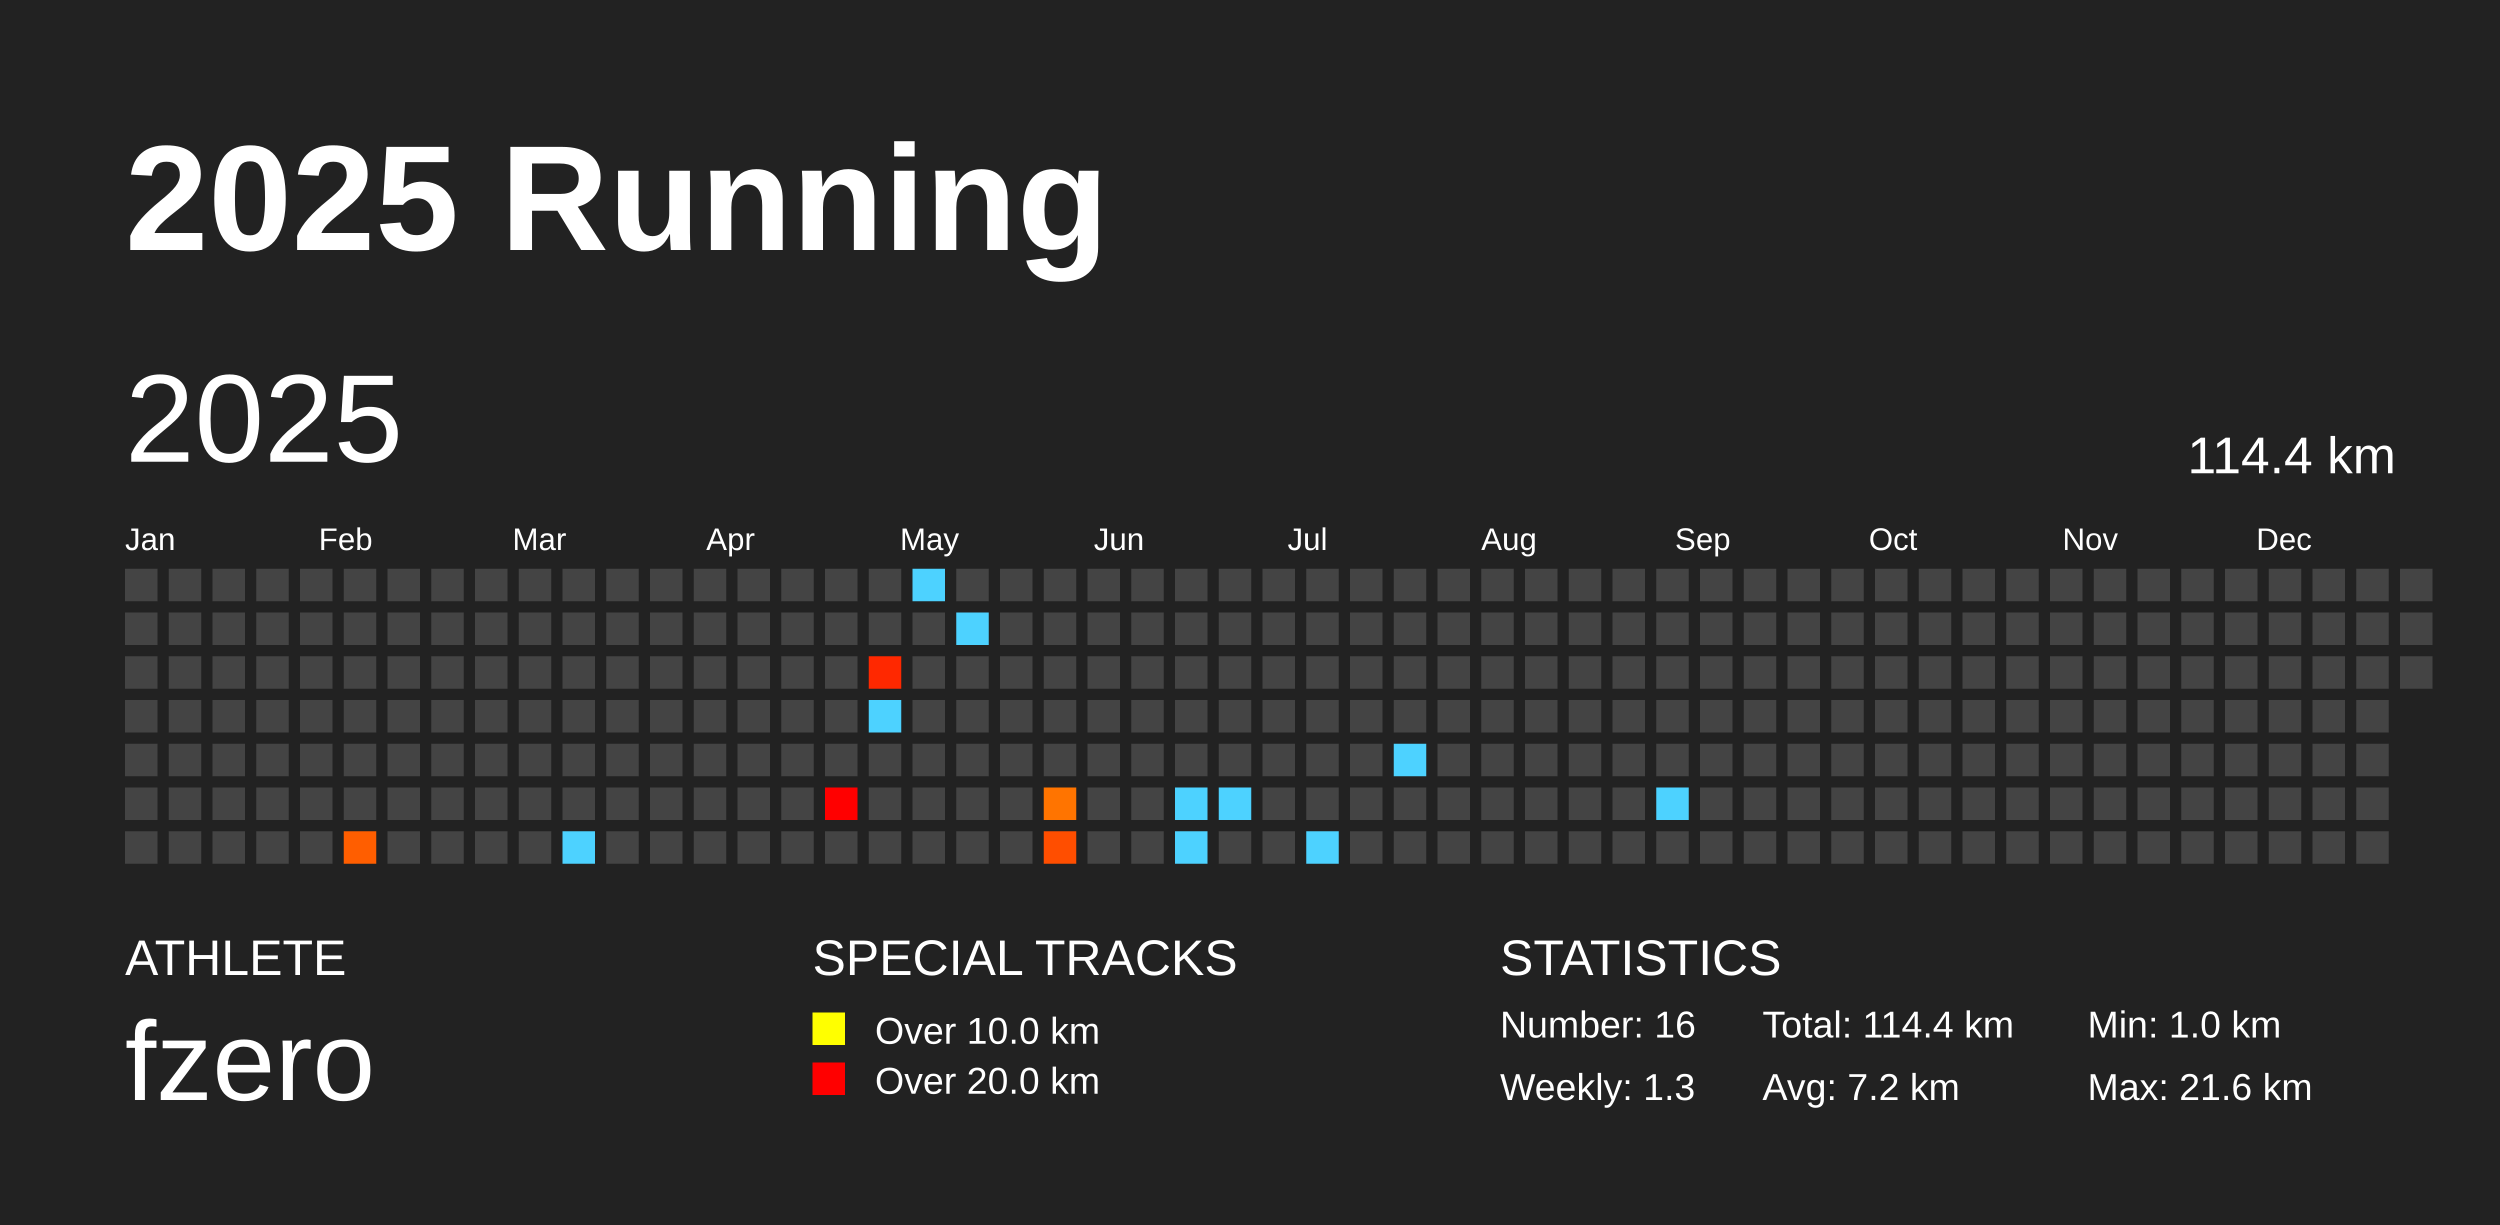
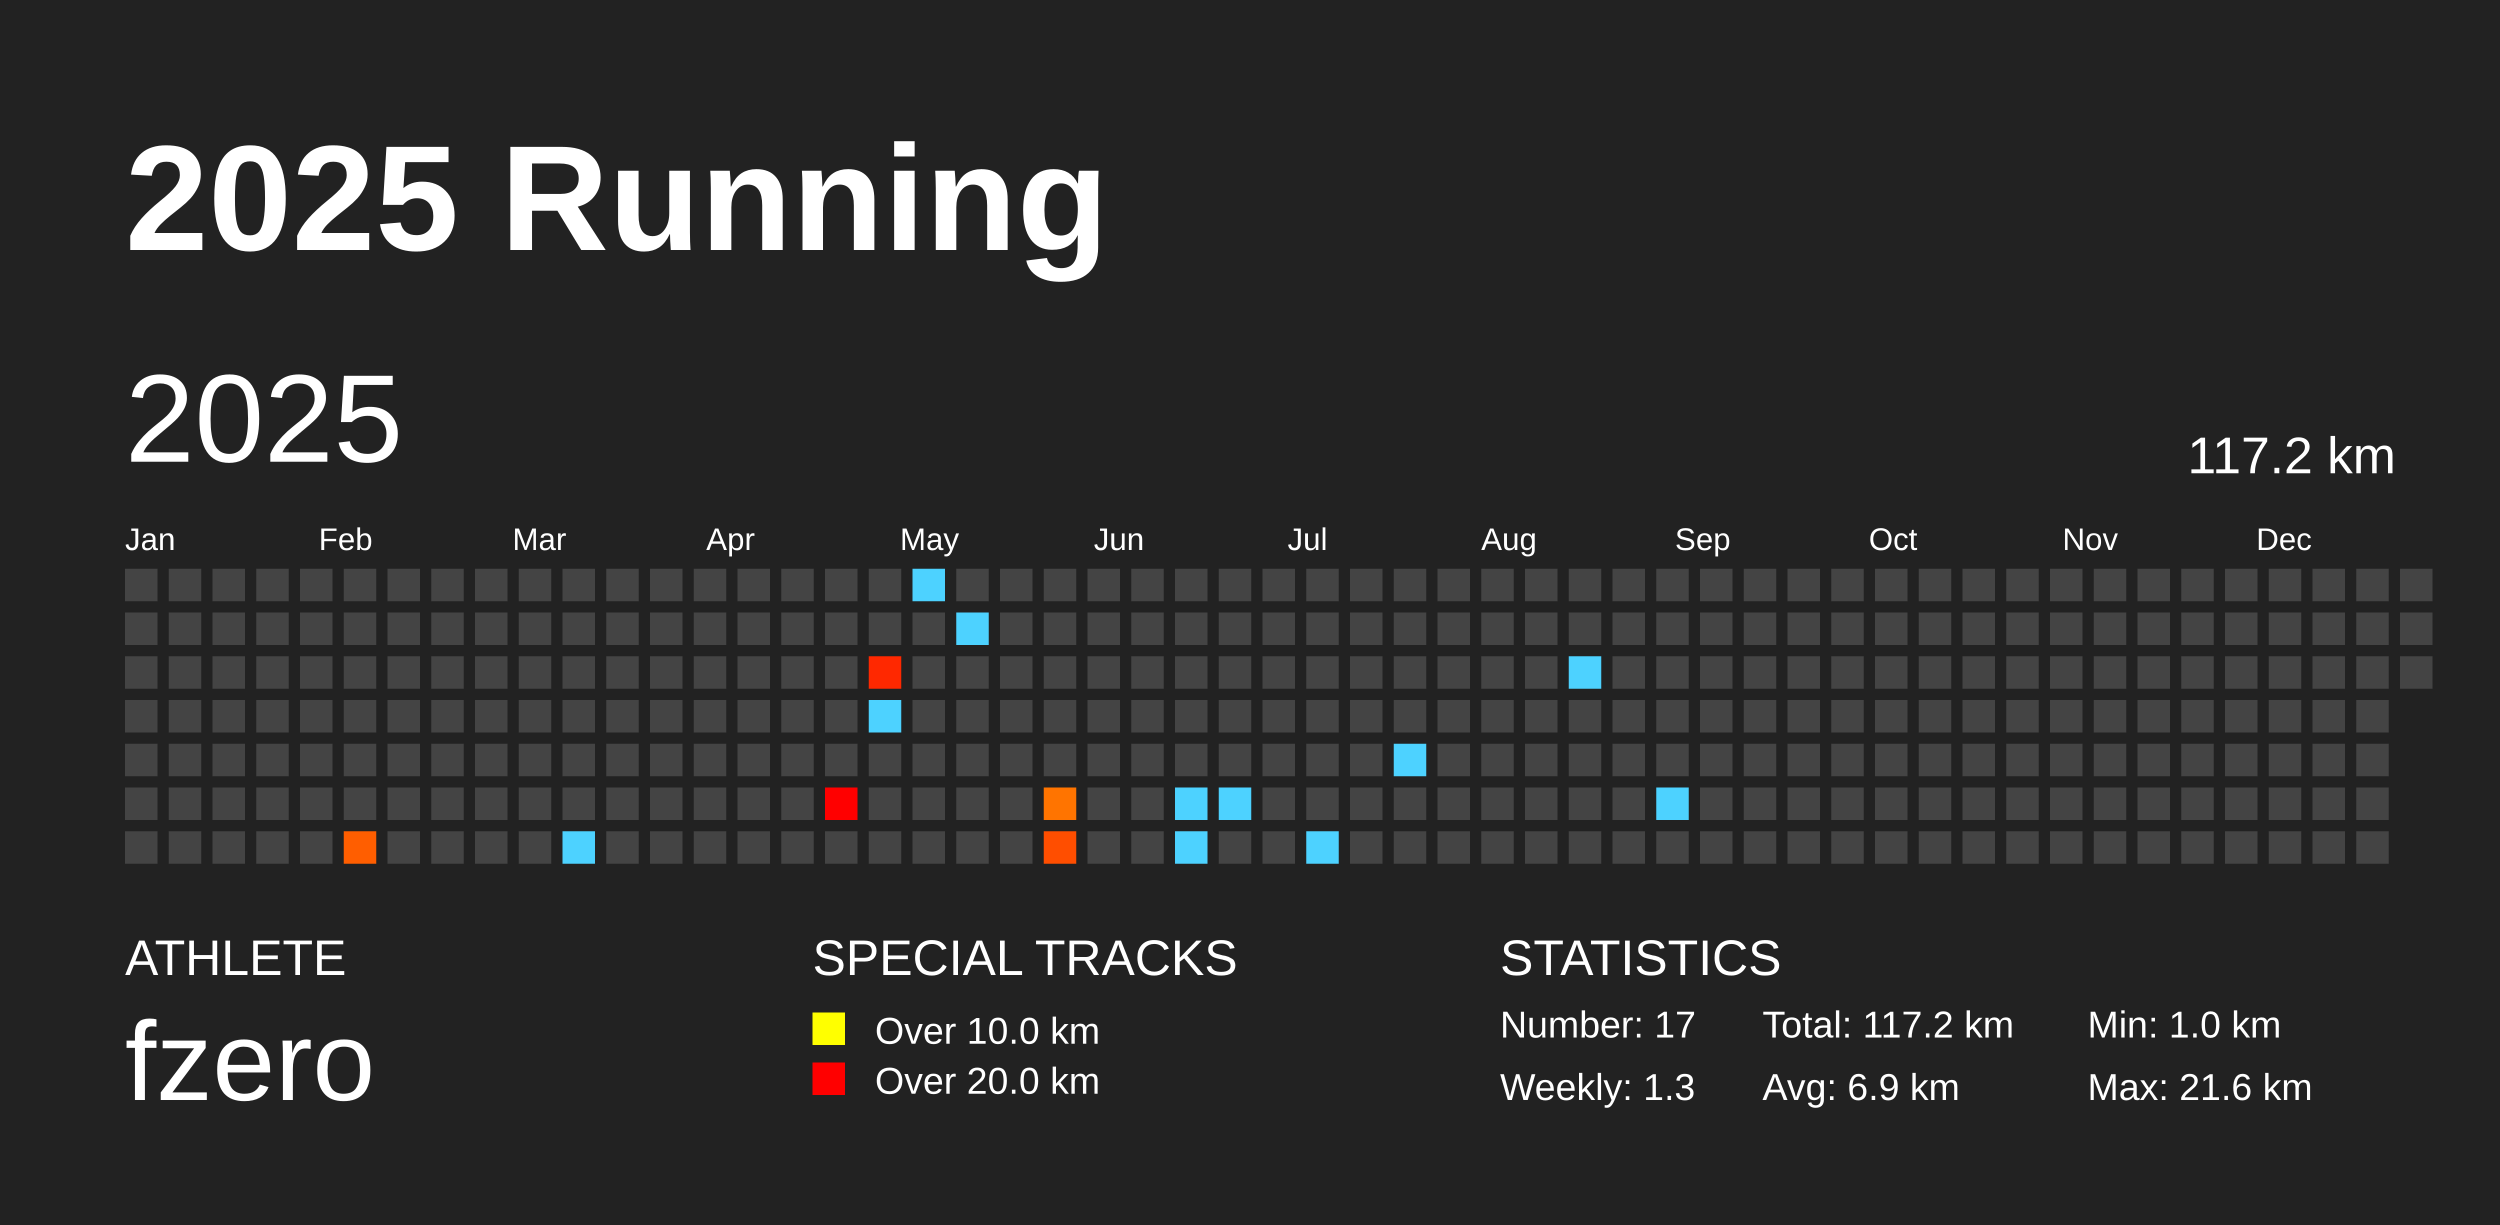
<svg xmlns="http://www.w3.org/2000/svg" baseProfile="full" height="98mm" version="1.1" viewBox="0,0,200,98" width="200mm">
  <defs />
  <rect fill="#222222" height="98" width="200" x="0" y="0" />
  <text fill="#FFFFFF" style="font-size:12px; font-family:Arial; font-weight:bold;" x="10" y="20">2025 Running</text>
  <text fill="#FFFFFF" style="font-size:4px; font-family:Arial" x="10" y="78">ATHLETE</text>
  <text fill="#FFFFFF" style="font-size:9px; font-family:Arial" x="10" y="88">fzero</text>
  <text fill="#FFFFFF" style="font-size:4px; font-family:Arial" x="65" y="78">SPECIAL TRACKS</text>
  <rect fill="yellow" height="2.6" width="2.6" x="65" y="81" />
  <text fill="#FFFFFF" style="font-size:3px; font-family:Arial" x="70" y="83.5">Over 10.0 km</text>
  <rect fill="red" height="2.6" width="2.6" x="65" y="85" />
  <text fill="#FFFFFF" style="font-size:3px; font-family:Arial" x="70" y="87.5">Over 20.0 km</text>
  <text fill="#FFFFFF" style="font-size:4px; font-family:Arial" x="120" y="78">STATISTICS</text>
-   <text fill="#FFFFFF" style="font-size:3px; font-family:Arial" x="120" y="83">Number: 16</text>
+   <text fill="#FFFFFF" style="font-size:3px; font-family:Arial" x="120" y="83">Number: 17</text>
  <text fill="#FFFFFF" style="font-size:3px; font-family:Arial" x="120" y="88">Weekly: 1.3</text>
-   <text fill="#FFFFFF" style="font-size:3px; font-family:Arial" x="141" y="83">Total: 114.4 km</text>
-   <text fill="#FFFFFF" style="font-size:3px; font-family:Arial" x="141" y="88">Avg: 7.2 km</text>
+   <text fill="#FFFFFF" style="font-size:3px; font-family:Arial" x="141" y="83">Total: 117.2 km</text>
+   <text fill="#FFFFFF" style="font-size:3px; font-family:Arial" x="141" y="88">Avg: 6.9 km</text>
  <text fill="#FFFFFF" style="font-size:3px; font-family:Arial" x="167" y="83">Min: 1.0 km</text>
  <text fill="#FFFFFF" style="font-size:3px; font-family:Arial" x="167" y="88">Max: 21.6 km</text>
  <text dominant-baseline="hanging" fill="#FFFFFF" style="font-size:10.0px; font-family:Arial;" x="10" y="30">2025</text>
-   <text dominant-baseline="hanging" fill="#FFFFFF" style="font-size:4.125px; font-family:Arial;" x="175" y="35">114.4 km</text>
+   <text dominant-baseline="hanging" fill="#FFFFFF" style="font-size:4.125px; font-family:Arial;" x="175" y="35">117.2 km</text>
  <text fill="#FFFFFF" style="font-size:2.5px; font-family:Arial" x="10.0" y="44">Jan</text>
  <text fill="#FFFFFF" style="font-size:2.5px; font-family:Arial" x="25.5" y="44">Feb</text>
  <text fill="#FFFFFF" style="font-size:2.5px; font-family:Arial" x="41.0" y="44">Mar</text>
  <text fill="#FFFFFF" style="font-size:2.5px; font-family:Arial" x="56.5" y="44">Apr</text>
  <text fill="#FFFFFF" style="font-size:2.5px; font-family:Arial" x="72.0" y="44">May</text>
  <text fill="#FFFFFF" style="font-size:2.5px; font-family:Arial" x="87.5" y="44">Jun</text>
  <text fill="#FFFFFF" style="font-size:2.5px; font-family:Arial" x="103.0" y="44">Jul</text>
  <text fill="#FFFFFF" style="font-size:2.5px; font-family:Arial" x="118.5" y="44">Aug</text>
  <text fill="#FFFFFF" style="font-size:2.5px; font-family:Arial" x="134.0" y="44">Sep</text>
  <text fill="#FFFFFF" style="font-size:2.5px; font-family:Arial" x="149.5" y="44">Oct</text>
  <text fill="#FFFFFF" style="font-size:2.5px; font-family:Arial" x="165.0" y="44">Nov</text>
  <text fill="#FFFFFF" style="font-size:2.5px; font-family:Arial" x="180.5" y="44">Dec</text>
  <rect fill="#444444" height="2.6" width="2.6" x="10.0" y="45.5" />
  <rect fill="#444444" height="2.6" width="2.6" x="10.0" y="49.0" />
  <rect fill="#444444" height="2.6" width="2.6" x="10.0" y="52.5" />
  <rect fill="#444444" height="2.6" width="2.6" x="10.0" y="56.0" />
  <rect fill="#444444" height="2.6" width="2.6" x="10.0" y="59.5" />
  <rect fill="#444444" height="2.6" width="2.6" x="10.0" y="63.0" />
  <rect fill="#444444" height="2.6" width="2.6" x="10.0" y="66.5" />
  <rect fill="#444444" height="2.6" width="2.6" x="13.5" y="45.5" />
  <rect fill="#444444" height="2.6" width="2.6" x="13.5" y="49.0" />
  <rect fill="#444444" height="2.6" width="2.6" x="13.5" y="52.5" />
  <rect fill="#444444" height="2.6" width="2.6" x="13.5" y="56.0" />
  <rect fill="#444444" height="2.6" width="2.6" x="13.5" y="59.5" />
  <rect fill="#444444" height="2.6" width="2.6" x="13.5" y="63.0" />
  <rect fill="#444444" height="2.6" width="2.6" x="13.5" y="66.5" />
  <rect fill="#444444" height="2.6" width="2.6" x="17.0" y="45.5" />
  <rect fill="#444444" height="2.6" width="2.6" x="17.0" y="49.0" />
  <rect fill="#444444" height="2.6" width="2.6" x="17.0" y="52.5" />
  <rect fill="#444444" height="2.6" width="2.6" x="17.0" y="56.0" />
  <rect fill="#444444" height="2.6" width="2.6" x="17.0" y="59.5" />
  <rect fill="#444444" height="2.6" width="2.6" x="17.0" y="63.0" />
  <rect fill="#444444" height="2.6" width="2.6" x="17.0" y="66.5" />
  <rect fill="#444444" height="2.6" width="2.6" x="20.5" y="45.5" />
  <rect fill="#444444" height="2.6" width="2.6" x="20.5" y="49.0" />
  <rect fill="#444444" height="2.6" width="2.6" x="20.5" y="52.5" />
  <rect fill="#444444" height="2.6" width="2.6" x="20.5" y="56.0" />
  <rect fill="#444444" height="2.6" width="2.6" x="20.5" y="59.5" />
  <rect fill="#444444" height="2.6" width="2.6" x="20.5" y="63.0" />
  <rect fill="#444444" height="2.6" width="2.6" x="20.5" y="66.5" />
  <rect fill="#444444" height="2.6" width="2.6" x="24.0" y="45.5" />
  <rect fill="#444444" height="2.6" width="2.6" x="24.0" y="49.0" />
  <rect fill="#444444" height="2.6" width="2.6" x="24.0" y="52.5" />
  <rect fill="#444444" height="2.6" width="2.6" x="24.0" y="56.0" />
  <rect fill="#444444" height="2.6" width="2.6" x="24.0" y="59.5" />
  <rect fill="#444444" height="2.6" width="2.6" x="24.0" y="63.0" />
  <rect fill="#444444" height="2.6" width="2.6" x="24.0" y="66.5" />
  <rect fill="#444444" height="2.6" width="2.6" x="27.5" y="45.5" />
  <rect fill="#444444" height="2.6" width="2.6" x="27.5" y="49.0" />
  <rect fill="#444444" height="2.6" width="2.6" x="27.5" y="52.5" />
  <rect fill="#444444" height="2.6" width="2.6" x="27.5" y="56.0" />
  <rect fill="#444444" height="2.6" width="2.6" x="27.5" y="59.5" />
  <rect fill="#444444" height="2.6" width="2.6" x="27.5" y="63.0" />
  <rect fill="#ff5e00" height="2.6" width="2.6" x="27.5" y="66.5" />
  <rect fill="#444444" height="2.6" width="2.6" x="31.0" y="45.5" />
  <rect fill="#444444" height="2.6" width="2.6" x="31.0" y="49.0" />
  <rect fill="#444444" height="2.6" width="2.6" x="31.0" y="52.5" />
  <rect fill="#444444" height="2.6" width="2.6" x="31.0" y="56.0" />
  <rect fill="#444444" height="2.6" width="2.6" x="31.0" y="59.5" />
  <rect fill="#444444" height="2.6" width="2.6" x="31.0" y="63.0" />
  <rect fill="#444444" height="2.6" width="2.6" x="31.0" y="66.5" />
  <rect fill="#444444" height="2.6" width="2.6" x="34.5" y="45.5" />
  <rect fill="#444444" height="2.6" width="2.6" x="34.5" y="49.0" />
  <rect fill="#444444" height="2.6" width="2.6" x="34.5" y="52.5" />
  <rect fill="#444444" height="2.6" width="2.6" x="34.5" y="56.0" />
  <rect fill="#444444" height="2.6" width="2.6" x="34.5" y="59.5" />
  <rect fill="#444444" height="2.6" width="2.6" x="34.5" y="63.0" />
  <rect fill="#444444" height="2.6" width="2.6" x="34.5" y="66.5" />
  <rect fill="#444444" height="2.6" width="2.6" x="38.0" y="45.5" />
  <rect fill="#444444" height="2.6" width="2.6" x="38.0" y="49.0" />
  <rect fill="#444444" height="2.6" width="2.6" x="38.0" y="52.5" />
  <rect fill="#444444" height="2.6" width="2.6" x="38.0" y="56.0" />
  <rect fill="#444444" height="2.6" width="2.6" x="38.0" y="59.5" />
  <rect fill="#444444" height="2.6" width="2.6" x="38.0" y="63.0" />
  <rect fill="#444444" height="2.6" width="2.6" x="38.0" y="66.5" />
  <rect fill="#444444" height="2.6" width="2.6" x="41.5" y="45.5" />
  <rect fill="#444444" height="2.6" width="2.6" x="41.5" y="49.0" />
  <rect fill="#444444" height="2.6" width="2.6" x="41.5" y="52.5" />
  <rect fill="#444444" height="2.6" width="2.6" x="41.5" y="56.0" />
  <rect fill="#444444" height="2.6" width="2.6" x="41.5" y="59.5" />
  <rect fill="#444444" height="2.6" width="2.6" x="41.5" y="63.0" />
  <rect fill="#444444" height="2.6" width="2.6" x="41.5" y="66.5" />
  <rect fill="#444444" height="2.6" width="2.6" x="45.0" y="45.5" />
  <rect fill="#444444" height="2.6" width="2.6" x="45.0" y="49.0" />
  <rect fill="#444444" height="2.6" width="2.6" x="45.0" y="52.5" />
  <rect fill="#444444" height="2.6" width="2.6" x="45.0" y="56.0" />
  <rect fill="#444444" height="2.6" width="2.6" x="45.0" y="59.5" />
  <rect fill="#444444" height="2.6" width="2.6" x="45.0" y="63.0" />
  <rect fill="#4dd2ff" height="2.6" width="2.6" x="45.0" y="66.5" />
  <rect fill="#444444" height="2.6" width="2.6" x="48.5" y="45.5" />
  <rect fill="#444444" height="2.6" width="2.6" x="48.5" y="49.0" />
  <rect fill="#444444" height="2.6" width="2.6" x="48.5" y="52.5" />
  <rect fill="#444444" height="2.6" width="2.6" x="48.5" y="56.0" />
  <rect fill="#444444" height="2.6" width="2.6" x="48.5" y="59.5" />
  <rect fill="#444444" height="2.6" width="2.6" x="48.5" y="63.0" />
  <rect fill="#444444" height="2.6" width="2.6" x="48.5" y="66.5" />
  <rect fill="#444444" height="2.6" width="2.6" x="52.0" y="45.5" />
  <rect fill="#444444" height="2.6" width="2.6" x="52.0" y="49.0" />
  <rect fill="#444444" height="2.6" width="2.6" x="52.0" y="52.5" />
  <rect fill="#444444" height="2.6" width="2.6" x="52.0" y="56.0" />
  <rect fill="#444444" height="2.6" width="2.6" x="52.0" y="59.5" />
  <rect fill="#444444" height="2.6" width="2.6" x="52.0" y="63.0" />
  <rect fill="#444444" height="2.6" width="2.6" x="52.0" y="66.5" />
  <rect fill="#444444" height="2.6" width="2.6" x="55.5" y="45.5" />
  <rect fill="#444444" height="2.6" width="2.6" x="55.5" y="49.0" />
  <rect fill="#444444" height="2.6" width="2.6" x="55.5" y="52.5" />
  <rect fill="#444444" height="2.6" width="2.6" x="55.5" y="56.0" />
  <rect fill="#444444" height="2.6" width="2.6" x="55.5" y="59.5" />
  <rect fill="#444444" height="2.6" width="2.6" x="55.5" y="63.0" />
  <rect fill="#444444" height="2.6" width="2.6" x="55.5" y="66.5" />
  <rect fill="#444444" height="2.6" width="2.6" x="59.0" y="45.5" />
  <rect fill="#444444" height="2.6" width="2.6" x="59.0" y="49.0" />
  <rect fill="#444444" height="2.6" width="2.6" x="59.0" y="52.5" />
  <rect fill="#444444" height="2.6" width="2.6" x="59.0" y="56.0" />
  <rect fill="#444444" height="2.6" width="2.6" x="59.0" y="59.5" />
  <rect fill="#444444" height="2.6" width="2.6" x="59.0" y="63.0" />
  <rect fill="#444444" height="2.6" width="2.6" x="59.0" y="66.5" />
  <rect fill="#444444" height="2.6" width="2.6" x="62.5" y="45.5" />
  <rect fill="#444444" height="2.6" width="2.6" x="62.5" y="49.0" />
  <rect fill="#444444" height="2.6" width="2.6" x="62.5" y="52.5" />
  <rect fill="#444444" height="2.6" width="2.6" x="62.5" y="56.0" />
  <rect fill="#444444" height="2.6" width="2.6" x="62.5" y="59.5" />
  <rect fill="#444444" height="2.6" width="2.6" x="62.5" y="63.0" />
  <rect fill="#444444" height="2.6" width="2.6" x="62.5" y="66.5" />
  <rect fill="#444444" height="2.6" width="2.6" x="66.0" y="45.5" />
  <rect fill="#444444" height="2.6" width="2.6" x="66.0" y="49.0" />
  <rect fill="#444444" height="2.6" width="2.6" x="66.0" y="52.5" />
  <rect fill="#444444" height="2.6" width="2.6" x="66.0" y="56.0" />
  <rect fill="#444444" height="2.6" width="2.6" x="66.0" y="59.5" />
  <rect fill="red" height="2.6" width="2.6" x="66.0" y="63.0" />
  <rect fill="#444444" height="2.6" width="2.6" x="66.0" y="66.5" />
  <rect fill="#444444" height="2.6" width="2.6" x="69.5" y="45.5" />
  <rect fill="#444444" height="2.6" width="2.6" x="69.5" y="49.0" />
  <rect fill="#ff2800" height="2.6" width="2.6" x="69.5" y="52.5" />
  <rect fill="#4dd2ff" height="2.6" width="2.6" x="69.5" y="56.0" />
  <rect fill="#444444" height="2.6" width="2.6" x="69.5" y="59.5" />
  <rect fill="#444444" height="2.6" width="2.6" x="69.5" y="63.0" />
  <rect fill="#444444" height="2.6" width="2.6" x="69.5" y="66.5" />
  <rect fill="#4dd2ff" height="2.6" width="2.6" x="73.0" y="45.5" />
  <rect fill="#444444" height="2.6" width="2.6" x="73.0" y="49.0" />
  <rect fill="#444444" height="2.6" width="2.6" x="73.0" y="52.5" />
  <rect fill="#444444" height="2.6" width="2.6" x="73.0" y="56.0" />
  <rect fill="#444444" height="2.6" width="2.6" x="73.0" y="59.5" />
  <rect fill="#444444" height="2.6" width="2.6" x="73.0" y="63.0" />
  <rect fill="#444444" height="2.6" width="2.6" x="73.0" y="66.5" />
  <rect fill="#444444" height="2.6" width="2.6" x="76.5" y="45.5" />
  <rect fill="#4dd2ff" height="2.6" width="2.6" x="76.5" y="49.0" />
  <rect fill="#444444" height="2.6" width="2.6" x="76.5" y="52.5" />
  <rect fill="#444444" height="2.6" width="2.6" x="76.5" y="56.0" />
  <rect fill="#444444" height="2.6" width="2.6" x="76.5" y="59.5" />
  <rect fill="#444444" height="2.6" width="2.6" x="76.5" y="63.0" />
  <rect fill="#444444" height="2.6" width="2.6" x="76.5" y="66.5" />
  <rect fill="#444444" height="2.6" width="2.6" x="80.0" y="45.5" />
  <rect fill="#444444" height="2.6" width="2.6" x="80.0" y="49.0" />
  <rect fill="#444444" height="2.6" width="2.6" x="80.0" y="52.5" />
  <rect fill="#444444" height="2.6" width="2.6" x="80.0" y="56.0" />
  <rect fill="#444444" height="2.6" width="2.6" x="80.0" y="59.5" />
  <rect fill="#444444" height="2.6" width="2.6" x="80.0" y="63.0" />
  <rect fill="#444444" height="2.6" width="2.6" x="80.0" y="66.5" />
  <rect fill="#444444" height="2.6" width="2.6" x="83.5" y="45.5" />
  <rect fill="#444444" height="2.6" width="2.6" x="83.5" y="49.0" />
  <rect fill="#444444" height="2.6" width="2.6" x="83.5" y="52.5" />
  <rect fill="#444444" height="2.6" width="2.6" x="83.5" y="56.0" />
  <rect fill="#444444" height="2.6" width="2.6" x="83.5" y="59.5" />
  <rect fill="#ff7400" height="2.6" width="2.6" x="83.5" y="63.0" />
  <rect fill="#ff4e00" height="2.6" width="2.6" x="83.5" y="66.5" />
  <rect fill="#444444" height="2.6" width="2.6" x="87.0" y="45.5" />
  <rect fill="#444444" height="2.6" width="2.6" x="87.0" y="49.0" />
  <rect fill="#444444" height="2.6" width="2.6" x="87.0" y="52.5" />
  <rect fill="#444444" height="2.6" width="2.6" x="87.0" y="56.0" />
  <rect fill="#444444" height="2.6" width="2.6" x="87.0" y="59.5" />
  <rect fill="#444444" height="2.6" width="2.6" x="87.0" y="63.0" />
  <rect fill="#444444" height="2.6" width="2.6" x="87.0" y="66.5" />
  <rect fill="#444444" height="2.6" width="2.6" x="90.5" y="45.5" />
  <rect fill="#444444" height="2.6" width="2.6" x="90.5" y="49.0" />
  <rect fill="#444444" height="2.6" width="2.6" x="90.5" y="52.5" />
  <rect fill="#444444" height="2.6" width="2.6" x="90.5" y="56.0" />
  <rect fill="#444444" height="2.6" width="2.6" x="90.5" y="59.5" />
  <rect fill="#444444" height="2.6" width="2.6" x="90.5" y="63.0" />
  <rect fill="#444444" height="2.6" width="2.6" x="90.5" y="66.5" />
  <rect fill="#444444" height="2.6" width="2.6" x="94.0" y="45.5" />
  <rect fill="#444444" height="2.6" width="2.6" x="94.0" y="49.0" />
  <rect fill="#444444" height="2.6" width="2.6" x="94.0" y="52.5" />
  <rect fill="#444444" height="2.6" width="2.6" x="94.0" y="56.0" />
  <rect fill="#444444" height="2.6" width="2.6" x="94.0" y="59.5" />
  <rect fill="#4dd2ff" height="2.6" width="2.6" x="94.0" y="63.0" />
  <rect fill="#4dd2ff" height="2.6" width="2.6" x="94.0" y="66.5" />
  <rect fill="#444444" height="2.6" width="2.6" x="97.5" y="45.5" />
  <rect fill="#444444" height="2.6" width="2.6" x="97.5" y="49.0" />
  <rect fill="#444444" height="2.6" width="2.6" x="97.5" y="52.5" />
  <rect fill="#444444" height="2.6" width="2.6" x="97.5" y="56.0" />
  <rect fill="#444444" height="2.6" width="2.6" x="97.5" y="59.5" />
  <rect fill="#4dd2ff" height="2.6" width="2.6" x="97.5" y="63.0" />
  <rect fill="#444444" height="2.6" width="2.6" x="97.5" y="66.5" />
  <rect fill="#444444" height="2.6" width="2.6" x="101.0" y="45.5" />
  <rect fill="#444444" height="2.6" width="2.6" x="101.0" y="49.0" />
  <rect fill="#444444" height="2.6" width="2.6" x="101.0" y="52.5" />
  <rect fill="#444444" height="2.6" width="2.6" x="101.0" y="56.0" />
  <rect fill="#444444" height="2.6" width="2.6" x="101.0" y="59.5" />
  <rect fill="#444444" height="2.6" width="2.6" x="101.0" y="63.0" />
  <rect fill="#444444" height="2.6" width="2.6" x="101.0" y="66.5" />
  <rect fill="#444444" height="2.6" width="2.6" x="104.5" y="45.5" />
  <rect fill="#444444" height="2.6" width="2.6" x="104.5" y="49.0" />
  <rect fill="#444444" height="2.6" width="2.6" x="104.5" y="52.5" />
  <rect fill="#444444" height="2.6" width="2.6" x="104.5" y="56.0" />
  <rect fill="#444444" height="2.6" width="2.6" x="104.5" y="59.5" />
  <rect fill="#444444" height="2.6" width="2.6" x="104.5" y="63.0" />
  <rect fill="#4dd2ff" height="2.6" width="2.6" x="104.5" y="66.5" />
  <rect fill="#444444" height="2.6" width="2.6" x="108.0" y="45.5" />
  <rect fill="#444444" height="2.6" width="2.6" x="108.0" y="49.0" />
  <rect fill="#444444" height="2.6" width="2.6" x="108.0" y="52.5" />
  <rect fill="#444444" height="2.6" width="2.6" x="108.0" y="56.0" />
  <rect fill="#444444" height="2.6" width="2.6" x="108.0" y="59.5" />
  <rect fill="#444444" height="2.6" width="2.6" x="108.0" y="63.0" />
  <rect fill="#444444" height="2.6" width="2.6" x="108.0" y="66.5" />
  <rect fill="#444444" height="2.6" width="2.6" x="111.5" y="45.5" />
  <rect fill="#444444" height="2.6" width="2.6" x="111.5" y="49.0" />
  <rect fill="#444444" height="2.6" width="2.6" x="111.5" y="52.5" />
  <rect fill="#444444" height="2.6" width="2.6" x="111.5" y="56.0" />
  <rect fill="#4dd2ff" height="2.6" width="2.6" x="111.5" y="59.5" />
  <rect fill="#444444" height="2.6" width="2.6" x="111.5" y="63.0" />
  <rect fill="#444444" height="2.6" width="2.6" x="111.5" y="66.5" />
  <rect fill="#444444" height="2.6" width="2.6" x="115.0" y="45.5" />
  <rect fill="#444444" height="2.6" width="2.6" x="115.0" y="49.0" />
  <rect fill="#444444" height="2.6" width="2.6" x="115.0" y="52.5" />
  <rect fill="#444444" height="2.6" width="2.6" x="115.0" y="56.0" />
  <rect fill="#444444" height="2.6" width="2.6" x="115.0" y="59.5" />
  <rect fill="#444444" height="2.6" width="2.6" x="115.0" y="63.0" />
  <rect fill="#444444" height="2.6" width="2.6" x="115.0" y="66.5" />
  <rect fill="#444444" height="2.6" width="2.6" x="118.5" y="45.5" />
  <rect fill="#444444" height="2.6" width="2.6" x="118.5" y="49.0" />
  <rect fill="#444444" height="2.6" width="2.6" x="118.5" y="52.5" />
  <rect fill="#444444" height="2.6" width="2.6" x="118.5" y="56.0" />
  <rect fill="#444444" height="2.6" width="2.6" x="118.5" y="59.5" />
  <rect fill="#444444" height="2.6" width="2.6" x="118.5" y="63.0" />
  <rect fill="#444444" height="2.6" width="2.6" x="118.5" y="66.5" />
  <rect fill="#444444" height="2.6" width="2.6" x="122.0" y="45.5" />
  <rect fill="#444444" height="2.6" width="2.6" x="122.0" y="49.0" />
  <rect fill="#444444" height="2.6" width="2.6" x="122.0" y="52.5" />
  <rect fill="#444444" height="2.6" width="2.6" x="122.0" y="56.0" />
  <rect fill="#444444" height="2.6" width="2.6" x="122.0" y="59.5" />
  <rect fill="#444444" height="2.6" width="2.6" x="122.0" y="63.0" />
  <rect fill="#444444" height="2.6" width="2.6" x="122.0" y="66.5" />
  <rect fill="#444444" height="2.6" width="2.6" x="125.5" y="45.5" />
  <rect fill="#444444" height="2.6" width="2.6" x="125.5" y="49.0" />
-   <rect fill="#444444" height="2.6" width="2.6" x="125.5" y="52.5" />
+   <rect fill="#4dd2ff" height="2.6" width="2.6" x="125.5" y="52.5" />
  <rect fill="#444444" height="2.6" width="2.6" x="125.5" y="56.0" />
  <rect fill="#444444" height="2.6" width="2.6" x="125.5" y="59.5" />
  <rect fill="#444444" height="2.6" width="2.6" x="125.5" y="63.0" />
  <rect fill="#444444" height="2.6" width="2.6" x="125.5" y="66.5" />
  <rect fill="#444444" height="2.6" width="2.6" x="129.0" y="45.5" />
  <rect fill="#444444" height="2.6" width="2.6" x="129.0" y="49.0" />
  <rect fill="#444444" height="2.6" width="2.6" x="129.0" y="52.5" />
  <rect fill="#444444" height="2.6" width="2.6" x="129.0" y="56.0" />
  <rect fill="#444444" height="2.6" width="2.6" x="129.0" y="59.5" />
  <rect fill="#444444" height="2.6" width="2.6" x="129.0" y="63.0" />
  <rect fill="#444444" height="2.6" width="2.6" x="129.0" y="66.5" />
  <rect fill="#444444" height="2.6" width="2.6" x="132.5" y="45.5" />
  <rect fill="#444444" height="2.6" width="2.6" x="132.5" y="49.0" />
  <rect fill="#444444" height="2.6" width="2.6" x="132.5" y="52.5" />
  <rect fill="#444444" height="2.6" width="2.6" x="132.5" y="56.0" />
  <rect fill="#444444" height="2.6" width="2.6" x="132.5" y="59.5" />
  <rect fill="#4dd2ff" height="2.6" width="2.6" x="132.5" y="63.0" />
  <rect fill="#444444" height="2.6" width="2.6" x="132.5" y="66.5" />
  <rect fill="#444444" height="2.6" width="2.6" x="136.0" y="45.5" />
  <rect fill="#444444" height="2.6" width="2.6" x="136.0" y="49.0" />
  <rect fill="#444444" height="2.6" width="2.6" x="136.0" y="52.5" />
  <rect fill="#444444" height="2.6" width="2.6" x="136.0" y="56.0" />
  <rect fill="#444444" height="2.6" width="2.6" x="136.0" y="59.5" />
  <rect fill="#444444" height="2.6" width="2.6" x="136.0" y="63.0" />
  <rect fill="#444444" height="2.6" width="2.6" x="136.0" y="66.5" />
  <rect fill="#444444" height="2.6" width="2.6" x="139.5" y="45.5" />
  <rect fill="#444444" height="2.6" width="2.6" x="139.5" y="49.0" />
  <rect fill="#444444" height="2.6" width="2.6" x="139.5" y="52.5" />
  <rect fill="#444444" height="2.6" width="2.6" x="139.5" y="56.0" />
  <rect fill="#444444" height="2.6" width="2.6" x="139.5" y="59.5" />
  <rect fill="#444444" height="2.6" width="2.6" x="139.5" y="63.0" />
  <rect fill="#444444" height="2.6" width="2.6" x="139.5" y="66.5" />
  <rect fill="#444444" height="2.6" width="2.6" x="143.0" y="45.5" />
  <rect fill="#444444" height="2.6" width="2.6" x="143.0" y="49.0" />
  <rect fill="#444444" height="2.6" width="2.6" x="143.0" y="52.5" />
  <rect fill="#444444" height="2.6" width="2.6" x="143.0" y="56.0" />
  <rect fill="#444444" height="2.6" width="2.6" x="143.0" y="59.5" />
  <rect fill="#444444" height="2.6" width="2.6" x="143.0" y="63.0" />
  <rect fill="#444444" height="2.6" width="2.6" x="143.0" y="66.5" />
  <rect fill="#444444" height="2.6" width="2.6" x="146.5" y="45.5" />
  <rect fill="#444444" height="2.6" width="2.6" x="146.5" y="49.0" />
  <rect fill="#444444" height="2.6" width="2.6" x="146.5" y="52.5" />
  <rect fill="#444444" height="2.6" width="2.6" x="146.5" y="56.0" />
  <rect fill="#444444" height="2.6" width="2.6" x="146.5" y="59.5" />
  <rect fill="#444444" height="2.6" width="2.6" x="146.5" y="63.0" />
  <rect fill="#444444" height="2.6" width="2.6" x="146.5" y="66.5" />
  <rect fill="#444444" height="2.6" width="2.6" x="150.0" y="45.5" />
  <rect fill="#444444" height="2.6" width="2.6" x="150.0" y="49.0" />
  <rect fill="#444444" height="2.6" width="2.6" x="150.0" y="52.5" />
  <rect fill="#444444" height="2.6" width="2.6" x="150.0" y="56.0" />
  <rect fill="#444444" height="2.6" width="2.6" x="150.0" y="59.5" />
  <rect fill="#444444" height="2.6" width="2.6" x="150.0" y="63.0" />
  <rect fill="#444444" height="2.6" width="2.6" x="150.0" y="66.5" />
  <rect fill="#444444" height="2.6" width="2.6" x="153.5" y="45.5" />
  <rect fill="#444444" height="2.6" width="2.6" x="153.5" y="49.0" />
  <rect fill="#444444" height="2.6" width="2.6" x="153.5" y="52.5" />
  <rect fill="#444444" height="2.6" width="2.6" x="153.5" y="56.0" />
  <rect fill="#444444" height="2.6" width="2.6" x="153.5" y="59.5" />
  <rect fill="#444444" height="2.6" width="2.6" x="153.5" y="63.0" />
  <rect fill="#444444" height="2.6" width="2.6" x="153.5" y="66.5" />
  <rect fill="#444444" height="2.6" width="2.6" x="157.0" y="45.5" />
  <rect fill="#444444" height="2.6" width="2.6" x="157.0" y="49.0" />
  <rect fill="#444444" height="2.6" width="2.6" x="157.0" y="52.5" />
  <rect fill="#444444" height="2.6" width="2.6" x="157.0" y="56.0" />
  <rect fill="#444444" height="2.6" width="2.6" x="157.0" y="59.5" />
  <rect fill="#444444" height="2.6" width="2.6" x="157.0" y="63.0" />
  <rect fill="#444444" height="2.6" width="2.6" x="157.0" y="66.5" />
  <rect fill="#444444" height="2.6" width="2.6" x="160.5" y="45.5" />
  <rect fill="#444444" height="2.6" width="2.6" x="160.5" y="49.0" />
  <rect fill="#444444" height="2.6" width="2.6" x="160.5" y="52.5" />
  <rect fill="#444444" height="2.6" width="2.6" x="160.5" y="56.0" />
  <rect fill="#444444" height="2.6" width="2.6" x="160.5" y="59.5" />
  <rect fill="#444444" height="2.6" width="2.6" x="160.5" y="63.0" />
  <rect fill="#444444" height="2.6" width="2.6" x="160.5" y="66.5" />
  <rect fill="#444444" height="2.6" width="2.6" x="164.0" y="45.5" />
  <rect fill="#444444" height="2.6" width="2.6" x="164.0" y="49.0" />
  <rect fill="#444444" height="2.6" width="2.6" x="164.0" y="52.5" />
  <rect fill="#444444" height="2.6" width="2.6" x="164.0" y="56.0" />
  <rect fill="#444444" height="2.6" width="2.6" x="164.0" y="59.5" />
  <rect fill="#444444" height="2.6" width="2.6" x="164.0" y="63.0" />
  <rect fill="#444444" height="2.6" width="2.6" x="164.0" y="66.5" />
  <rect fill="#444444" height="2.6" width="2.6" x="167.5" y="45.5" />
  <rect fill="#444444" height="2.6" width="2.6" x="167.5" y="49.0" />
  <rect fill="#444444" height="2.6" width="2.6" x="167.5" y="52.5" />
  <rect fill="#444444" height="2.6" width="2.6" x="167.5" y="56.0" />
  <rect fill="#444444" height="2.6" width="2.6" x="167.5" y="59.5" />
  <rect fill="#444444" height="2.6" width="2.6" x="167.5" y="63.0" />
  <rect fill="#444444" height="2.6" width="2.6" x="167.5" y="66.5" />
  <rect fill="#444444" height="2.6" width="2.6" x="171.0" y="45.5" />
  <rect fill="#444444" height="2.6" width="2.6" x="171.0" y="49.0" />
  <rect fill="#444444" height="2.6" width="2.6" x="171.0" y="52.5" />
  <rect fill="#444444" height="2.6" width="2.6" x="171.0" y="56.0" />
  <rect fill="#444444" height="2.6" width="2.6" x="171.0" y="59.5" />
  <rect fill="#444444" height="2.6" width="2.6" x="171.0" y="63.0" />
  <rect fill="#444444" height="2.6" width="2.6" x="171.0" y="66.5" />
  <rect fill="#444444" height="2.6" width="2.6" x="174.5" y="45.5" />
  <rect fill="#444444" height="2.6" width="2.6" x="174.5" y="49.0" />
  <rect fill="#444444" height="2.6" width="2.6" x="174.5" y="52.5" />
  <rect fill="#444444" height="2.6" width="2.6" x="174.5" y="56.0" />
  <rect fill="#444444" height="2.6" width="2.6" x="174.5" y="59.5" />
  <rect fill="#444444" height="2.6" width="2.6" x="174.5" y="63.0" />
  <rect fill="#444444" height="2.6" width="2.6" x="174.5" y="66.5" />
  <rect fill="#444444" height="2.6" width="2.6" x="178.0" y="45.5" />
  <rect fill="#444444" height="2.6" width="2.6" x="178.0" y="49.0" />
  <rect fill="#444444" height="2.6" width="2.6" x="178.0" y="52.5" />
  <rect fill="#444444" height="2.6" width="2.6" x="178.0" y="56.0" />
  <rect fill="#444444" height="2.6" width="2.6" x="178.0" y="59.5" />
  <rect fill="#444444" height="2.6" width="2.6" x="178.0" y="63.0" />
  <rect fill="#444444" height="2.6" width="2.6" x="178.0" y="66.5" />
  <rect fill="#444444" height="2.6" width="2.6" x="181.5" y="45.5" />
  <rect fill="#444444" height="2.6" width="2.6" x="181.5" y="49.0" />
  <rect fill="#444444" height="2.6" width="2.6" x="181.5" y="52.5" />
  <rect fill="#444444" height="2.6" width="2.6" x="181.5" y="56.0" />
  <rect fill="#444444" height="2.6" width="2.6" x="181.5" y="59.5" />
  <rect fill="#444444" height="2.6" width="2.6" x="181.5" y="63.0" />
  <rect fill="#444444" height="2.6" width="2.6" x="181.5" y="66.5" />
  <rect fill="#444444" height="2.6" width="2.6" x="185.0" y="45.5" />
  <rect fill="#444444" height="2.6" width="2.6" x="185.0" y="49.0" />
  <rect fill="#444444" height="2.6" width="2.6" x="185.0" y="52.5" />
  <rect fill="#444444" height="2.6" width="2.6" x="185.0" y="56.0" />
  <rect fill="#444444" height="2.6" width="2.6" x="185.0" y="59.5" />
  <rect fill="#444444" height="2.6" width="2.6" x="185.0" y="63.0" />
  <rect fill="#444444" height="2.6" width="2.6" x="185.0" y="66.5" />
  <rect fill="#444444" height="2.6" width="2.6" x="188.5" y="45.5" />
  <rect fill="#444444" height="2.6" width="2.6" x="188.5" y="49.0" />
  <rect fill="#444444" height="2.6" width="2.6" x="188.5" y="52.5" />
  <rect fill="#444444" height="2.6" width="2.6" x="188.5" y="56.0" />
  <rect fill="#444444" height="2.6" width="2.6" x="188.5" y="59.5" />
  <rect fill="#444444" height="2.6" width="2.6" x="188.5" y="63.0" />
  <rect fill="#444444" height="2.6" width="2.6" x="188.5" y="66.5" />
  <rect fill="#444444" height="2.6" width="2.6" x="192.0" y="45.5" />
  <rect fill="#444444" height="2.6" width="2.6" x="192.0" y="49.0" />
  <rect fill="#444444" height="2.6" width="2.6" x="192.0" y="52.5" />
</svg>
